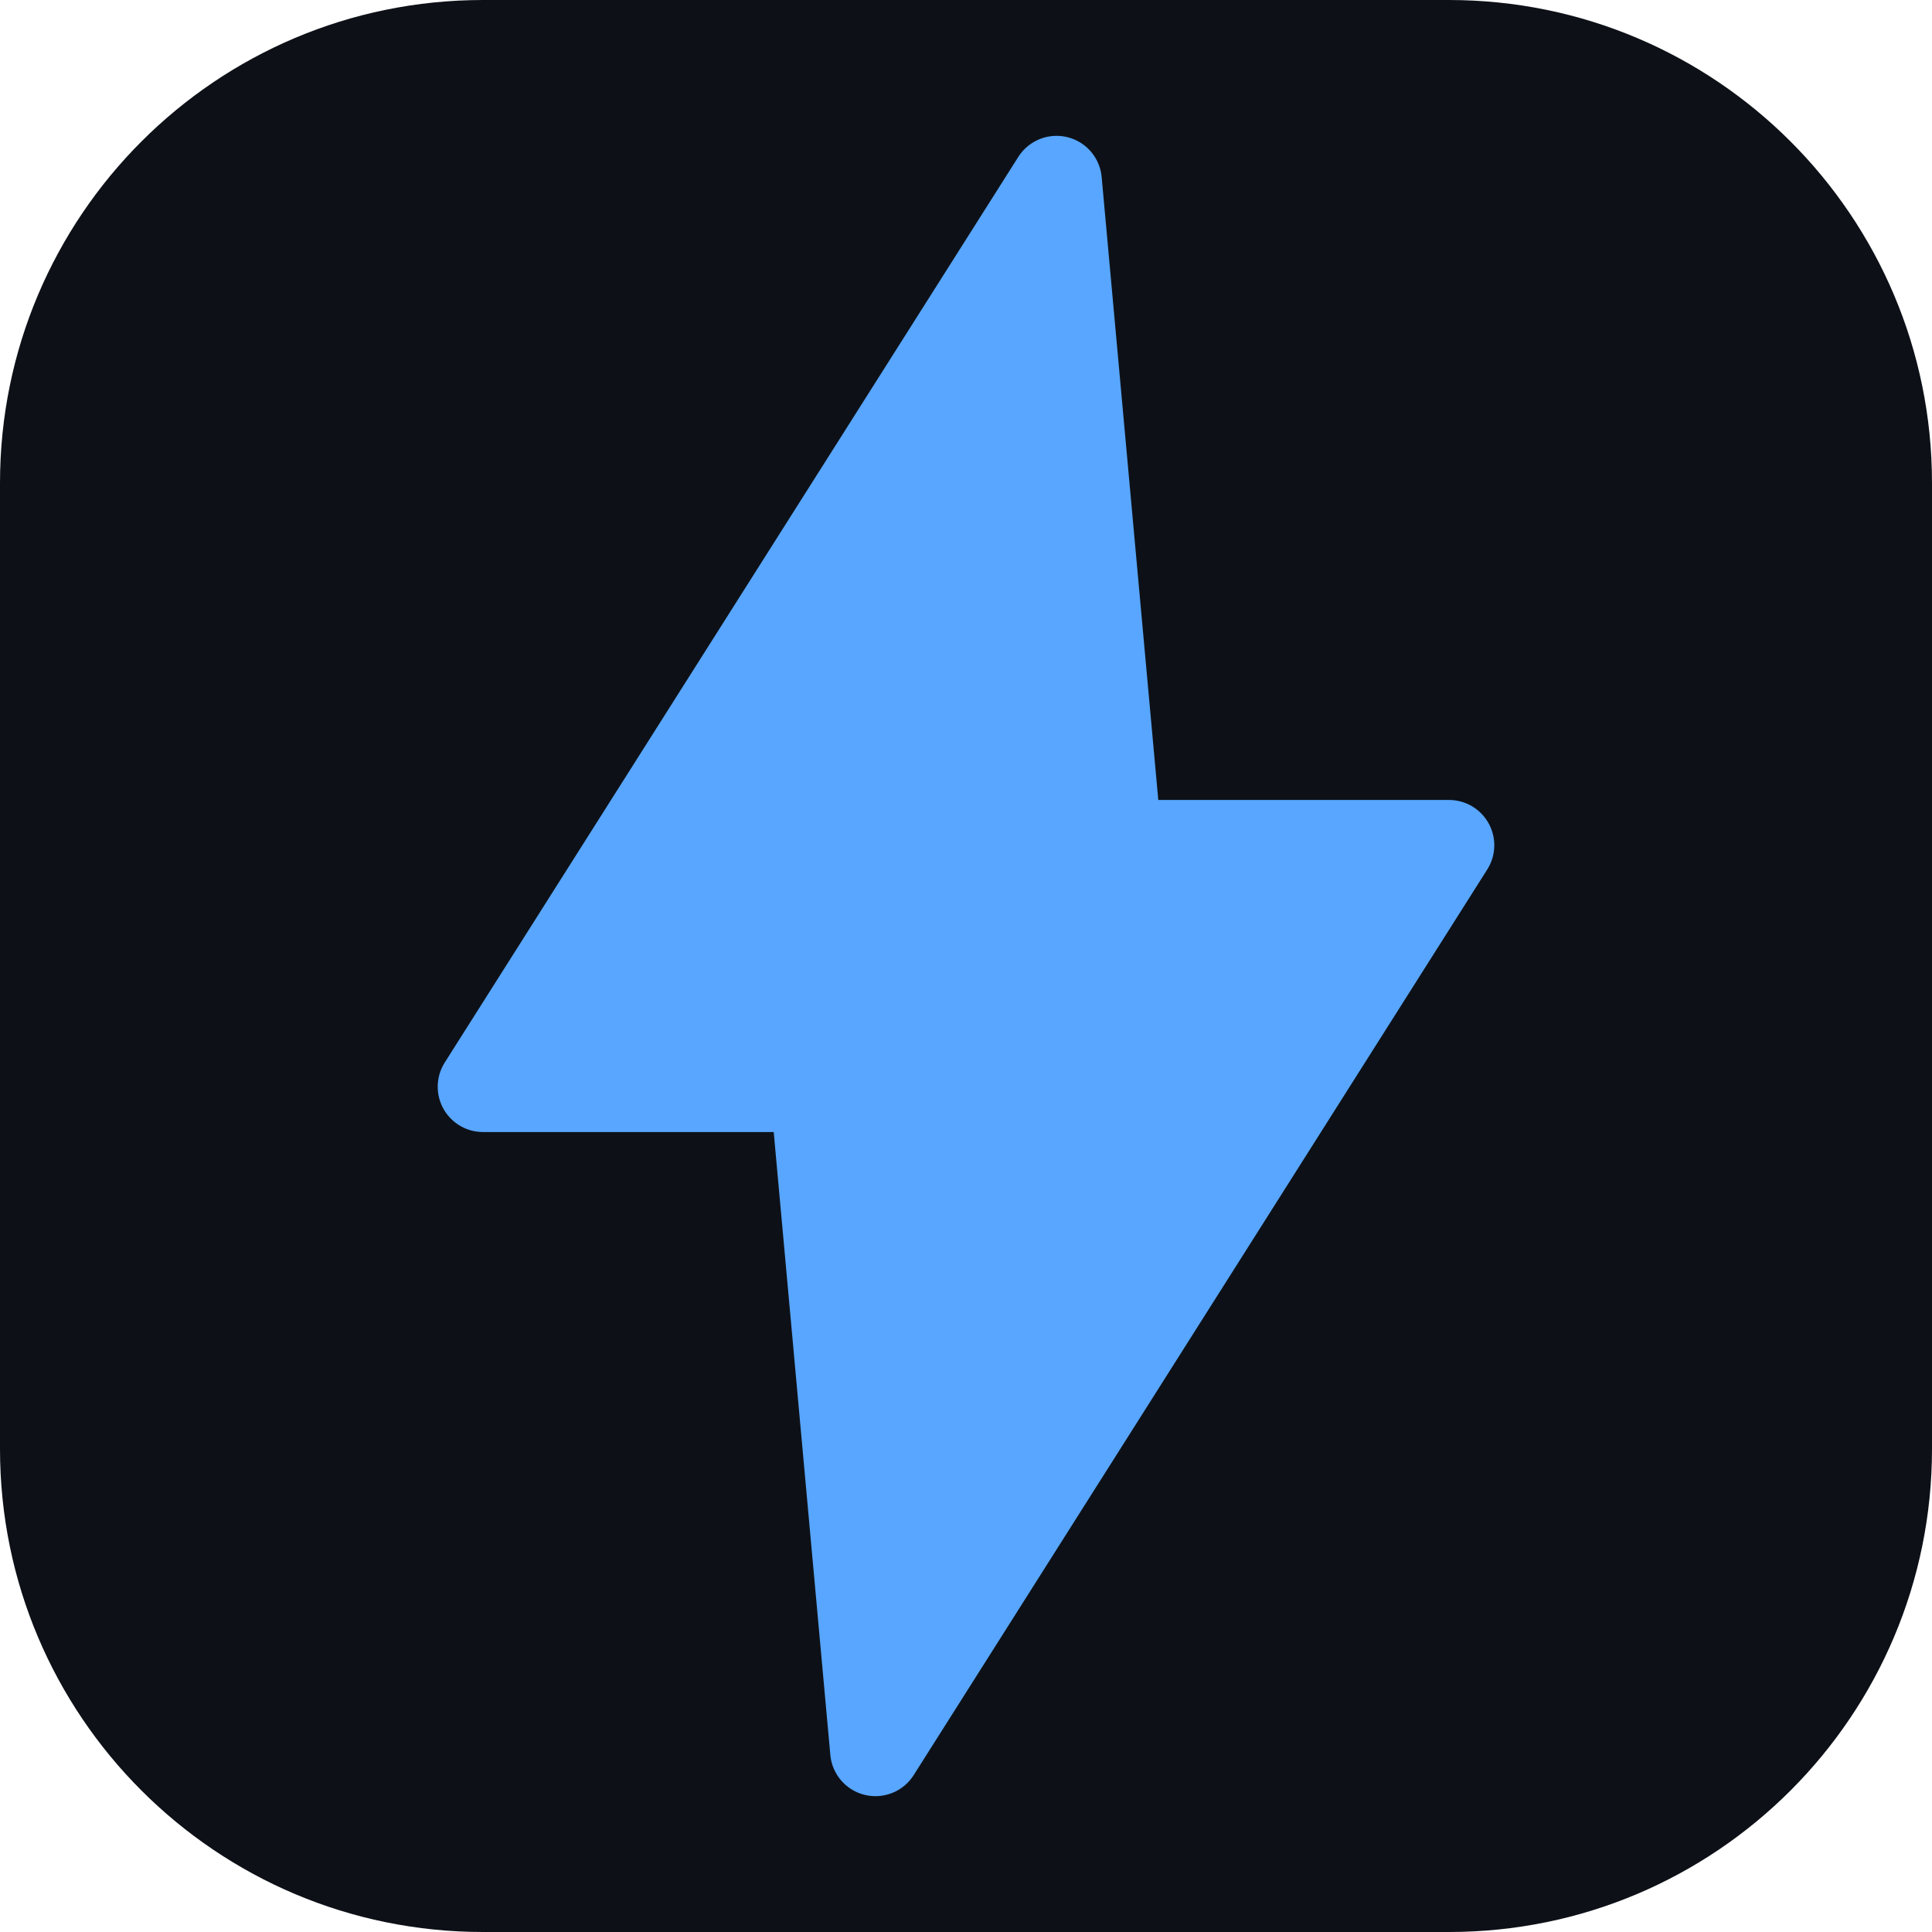
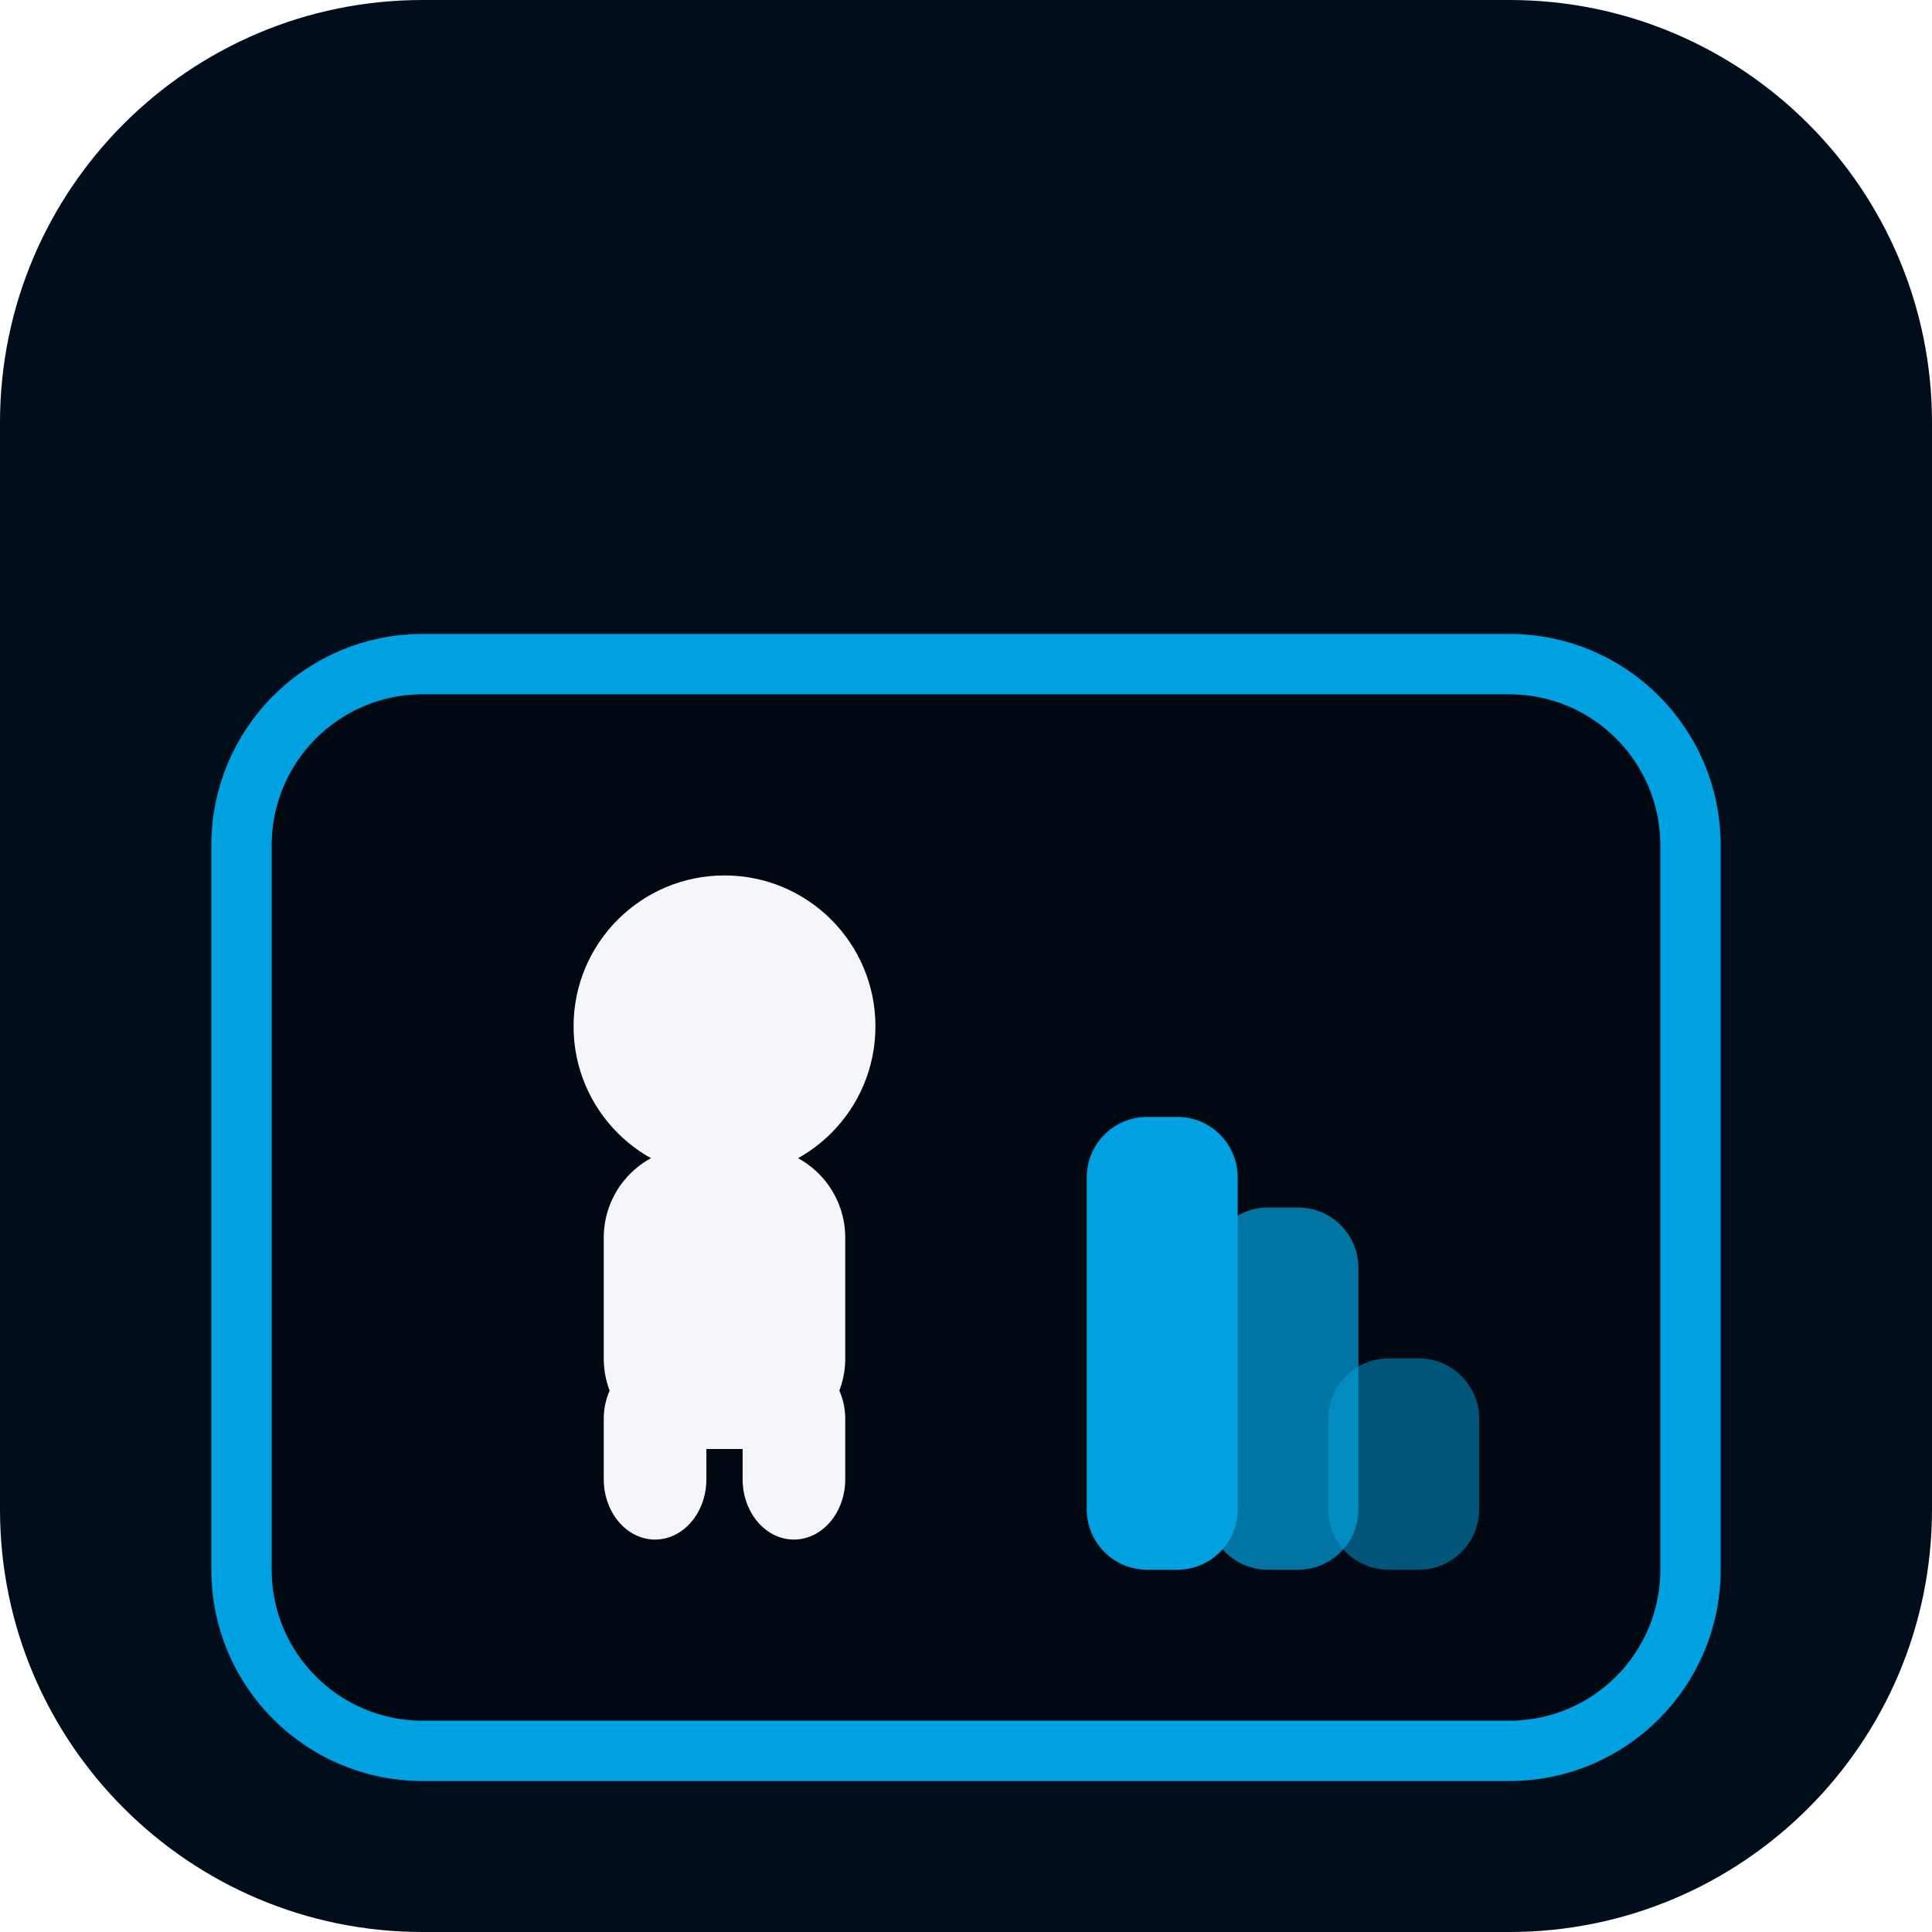
- <svg xmlns="http://www.w3.org/2000/svg" viewBox="0 0 32 32" fill="none">
-   <rect width="32" height="32" rx="8" fill="#0d1117" />
-   <path d="M17.5 3L8 18h5.5L14.5 29L24 14h-5.5L17.5 3Z" fill="#58a6ff" stroke="#58a6ff" stroke-width="1.5" stroke-linejoin="round" />
+ <svg xmlns="http://www.w3.org/2000/svg" viewBox="0 0 32 32">
+   <rect width="32" height="32" rx="7" fill="#000d1a" />
+   <rect x="4" y="11" width="24" height="18" rx="3" fill="#000912" stroke="#00a1e0" stroke-width="1" />
+   <circle cx="12" cy="17" r="2.5" fill="#f4f6f9" />
+   <rect x="10" y="19" width="4" height="5" rx="1.5" fill="#f4f6f9" />
+   <rect x="10" y="22.5" width="1.7" height="3" rx="1" fill="#f4f6f9" />
+   <rect x="12.3" y="22.5" width="1.7" height="3" rx="1" fill="#f4f6f9" />
+   <rect x="18" y="18.5" width="2.5" height="7.5" rx="1" fill="#00a1e0" />
+   <rect x="20" y="20" width="2.5" height="6" rx="1" fill="#00a1e0" opacity="0.7" />
+   <rect x="22" y="22.5" width="2.5" height="3.5" rx="1" fill="#00a1e0" opacity="0.5" />
</svg>
